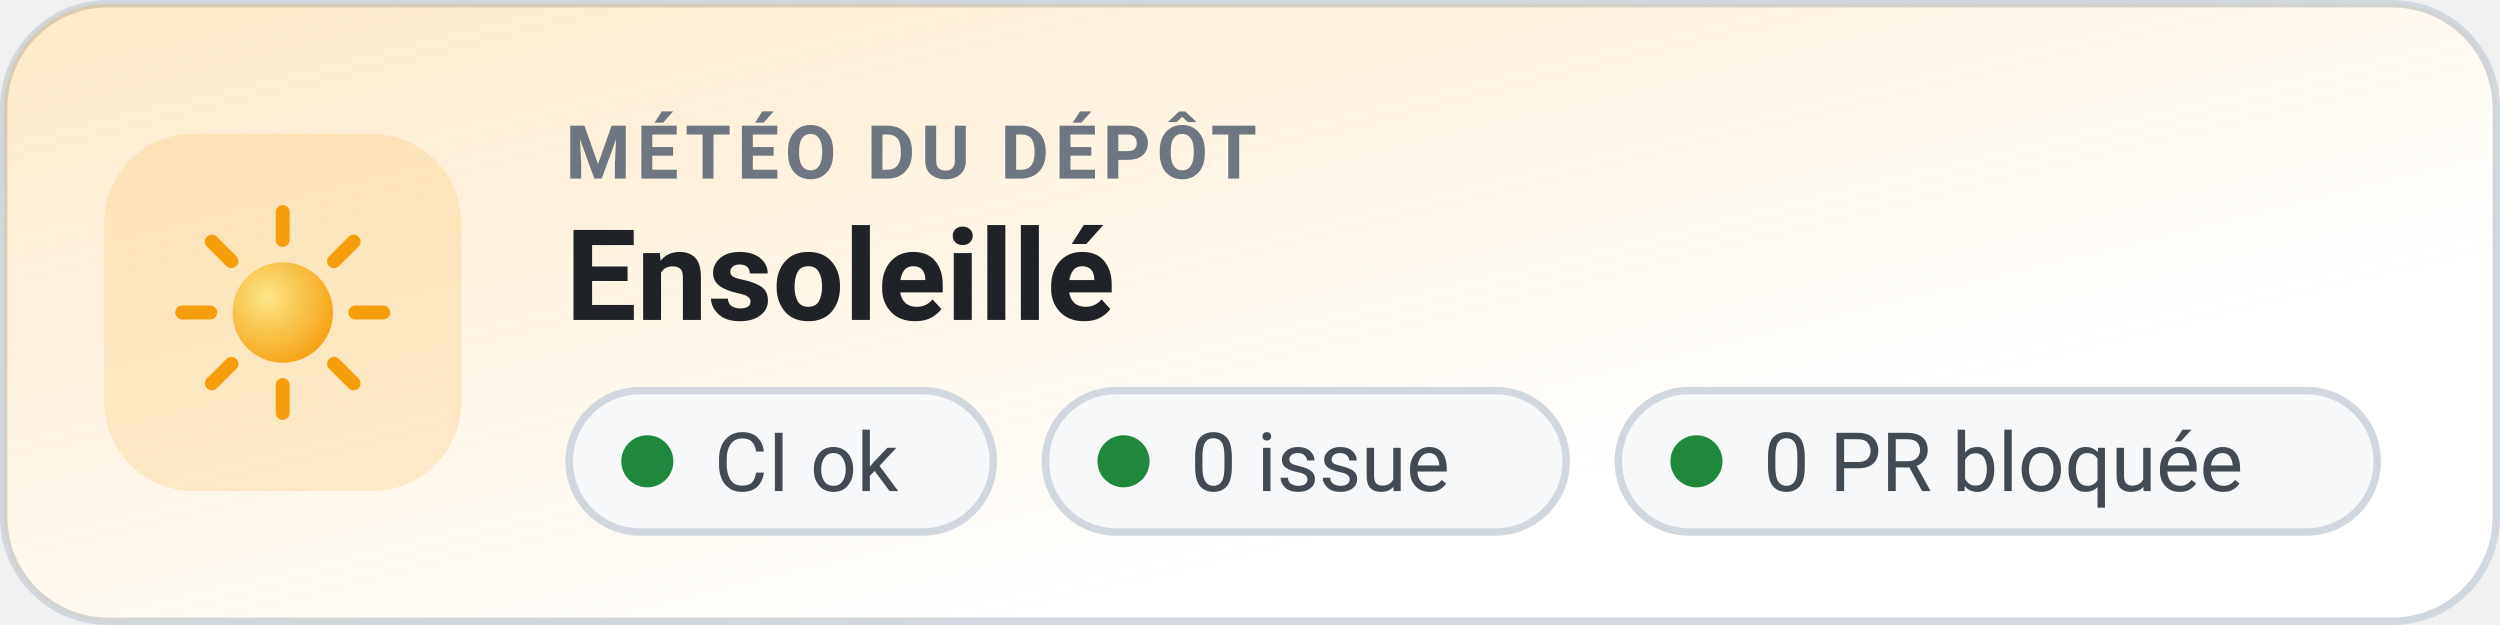
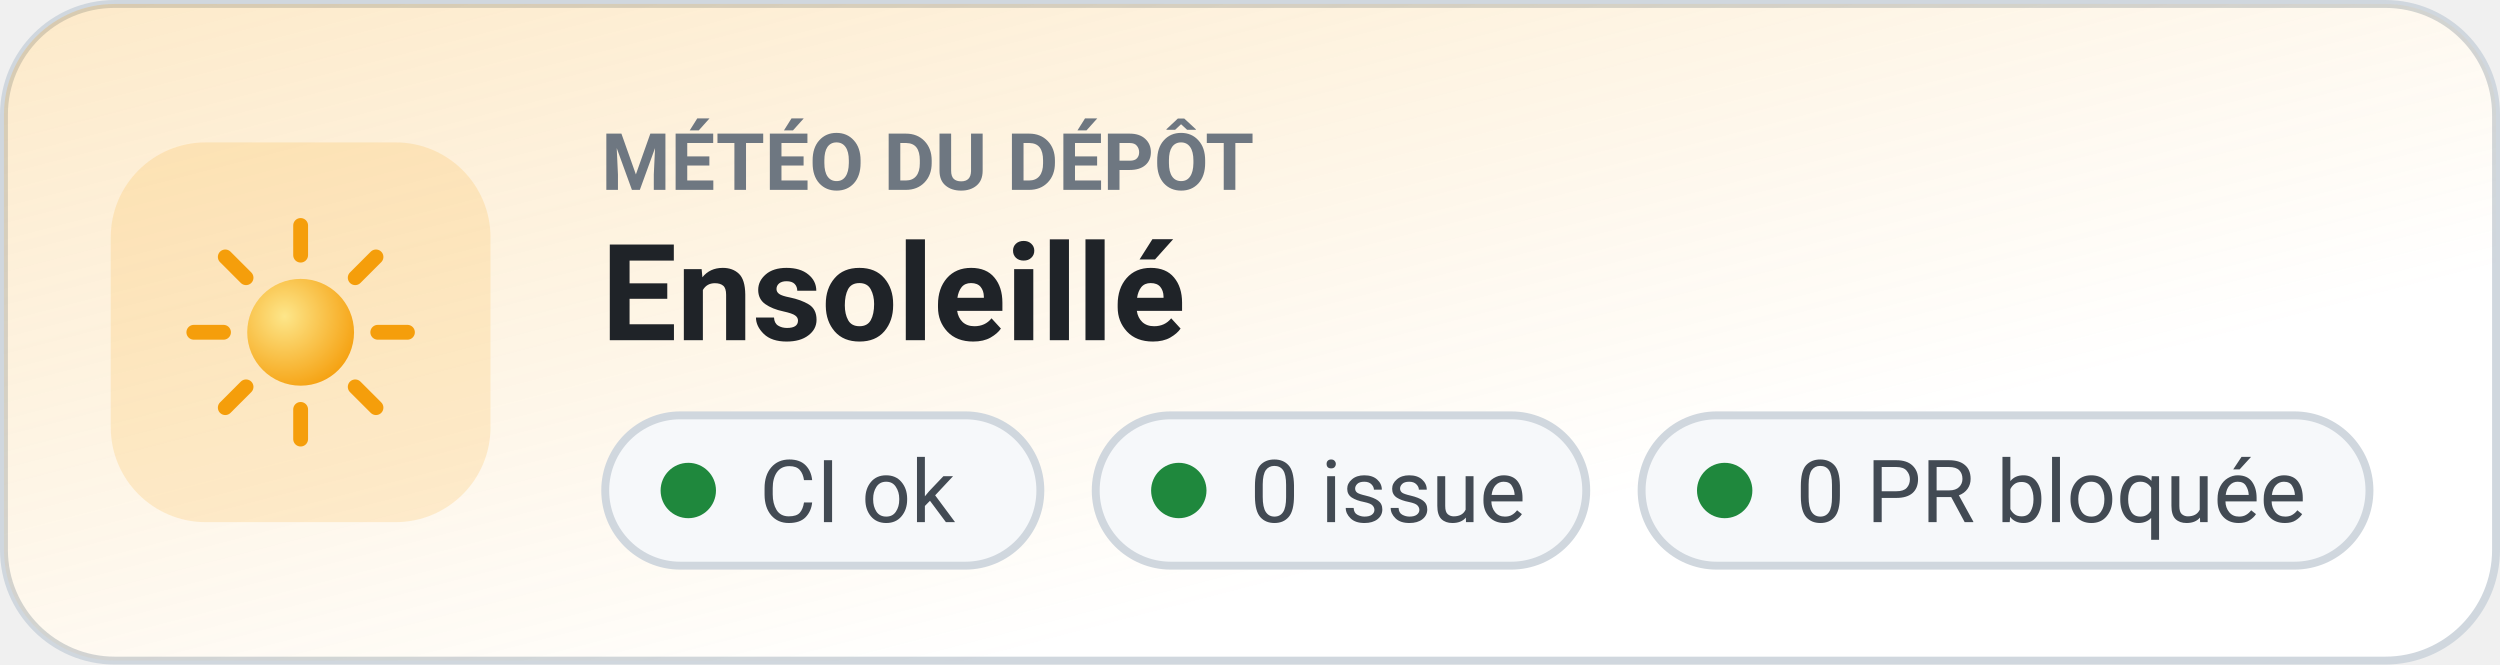
- <svg xmlns="http://www.w3.org/2000/svg" width="336" height="84" viewBox="0 0 336 84" role="img" aria-label="Météo du dépôt : Ensoleillé — CI ok · 0 issue · 0 PR bloquée">
+ <svg xmlns="http://www.w3.org/2000/svg" width="316" height="84" viewBox="0 0 316 84" role="img" aria-label="Météo du dépôt : Ensoleillé — CI ok · 0 issue · 0 PR bloquée">
  <defs>
    <linearGradient id="tint" x1="0" y1="0" x2="1" y2="1">
      <stop offset="0" stop-color="#f59e0b" stop-opacity="0.22" />
      <stop offset="0.7" stop-color="#f59e0b" stop-opacity="0" />
    </linearGradient>
    <radialGradient id="sun" cx="0.35" cy="0.35" r="0.75">
      <stop offset="0" stop-color="#fde68a" />
      <stop offset="1" stop-color="#f59e0b" />
    </radialGradient>
    <linearGradient id="cloud" x1="0" y1="0" x2="0" y2="1">
      <stop offset="0" stop-color="#f1f5f9" />
      <stop offset="1" stop-color="#94a3b8" />
    </linearGradient>
    <linearGradient id="storm" x1="0" y1="0" x2="0" y2="1">
      <stop offset="0" stop-color="#94a3b8" />
      <stop offset="1" stop-color="#475569" />
    </linearGradient>
  </defs>
  <style>
- .base{fill:#fff;stroke:#d0d7de}.h{fill:#6e7781;letter-spacing:.08em}.s{fill:#1f2328}.t{fill:#424a53}.chip{fill:#f6f8fa;stroke:#d0d7de}
+ .base{fill:#fff;stroke:#d0d7de}.h{fill:#6e7781}.s{fill:#1f2328}.t{fill:#424a53}.chip{fill:#f6f8fa;stroke:#d0d7de}
.ray{stroke:#f59e0b;stroke-width:2.5;stroke-linecap:round}.drop{stroke:#3b82f6;stroke-width:2.5;stroke-linecap:round}.bolt{fill:#facc15}
.spin{transform-box:fill-box;transform-origin:center;animation:spin 24s linear infinite}
.float{animation:float 6s ease-in-out infinite}.drop{animation:fall 1.2s linear infinite}.bolt{animation:flash 4s infinite}
@keyframes spin{to{transform:rotate(360deg)}}
@keyframes float{50%{transform:translateX(2px)}}
@keyframes fall{0%{transform:translateY(-3px);opacity:0}30%{opacity:1}100%{transform:translateY(3px);opacity:0}}
@keyframes flash{0%,86%,92%,100%{opacity:1}89%{opacity:.15}}
@media (prefers-reduced-motion:reduce){*{animation:none!important}}
@media (prefers-color-scheme:dark){.base{fill:#0d1117;stroke:#30363d}.h{fill:#848d97}.s{fill:#f0f6fc}.t{fill:#c9d1d9}.chip{fill:#161b22;stroke:#30363d}}
</style>
-   <rect class="base" x="0.5" y="0.5" width="335" height="83" rx="14" />
-   <rect x="0.5" y="0.5" width="335" height="83" rx="14" fill="url(#tint)" />
+   <rect class="base" x="0.5" y="0.5" width="315" height="83" rx="14" />
+   <rect x="0.5" y="0.5" width="315" height="83" rx="14" fill="url(#tint)" />
  <rect x="14" y="18" width="48" height="48" rx="12" fill="#f59e0b" fill-opacity="0.16" />
  <g transform="translate(20 24) scale(0.75)">
    <path class="ray spin" d="M37.0 24.0L42.0 24.0M33.2 33.2L36.7 36.7M24.0 37.0L24.0 42.0M14.8 33.2L11.3 36.7M11.0 24.0L6.0 24.0M14.8 14.8L11.3 11.3M24.0 11.0L24.0 6.0M33.2 14.8L36.7 11.3" />
    <circle cx="24" cy="24" r="9" fill="url(#sun)" />
  </g>
  <g font-family="system-ui,-apple-system,'Segoe UI',Roboto,Helvetica,Arial,sans-serif">
-     <text class="h" x="76" y="24" font-size="10" font-weight="600">MÉTÉO DU DÉPÔT</text>
-     <text class="s" x="76" y="43" font-size="17" font-weight="650">Ensoleillé</text>
+     <text class="h" x="76" y="24" font-size="10" font-weight="600" textLength="107" lengthAdjust="spacing">MÉTÉO DU DÉPÔT</text>
+     <text class="s" x="76" y="43" font-size="17" font-weight="650" textLength="84" lengthAdjust="spacingAndGlyphs">Ensoleillé</text>
    <g transform="translate(76 52)">
-       <rect class="chip" x="0.5" y="0.5" width="57" height="19" rx="9.5" />
+       <rect class="chip" x="0.5" y="0.5" width="55" height="19" rx="9.5" />
      <circle cx="11" cy="10" r="3.5" fill="#1f883d" />
-       <text class="t" x="20" y="14" font-size="11">CI ok</text>
+       <text class="t" x="20" y="14" font-size="11" textLength="30" lengthAdjust="spacingAndGlyphs">CI ok</text>
    </g>
-     <g transform="translate(140 52)">
-       <rect class="chip" x="0.5" y="0.5" width="70" height="19" rx="9.5" />
+     <g transform="translate(138 52)">
+       <rect class="chip" x="0.5" y="0.5" width="62" height="19" rx="9.5" />
      <circle cx="11" cy="10" r="3.5" fill="#1f883d" />
-       <text class="t" x="20" y="14" font-size="11">0 issue</text>
+       <text class="t" x="20" y="14" font-size="11" textLength="37" lengthAdjust="spacingAndGlyphs">0 issue</text>
    </g>
-     <g transform="translate(217 52)">
-       <rect class="chip" x="0.5" y="0.5" width="102" height="19" rx="9.5" />
+     <g transform="translate(207 52)">
+       <rect class="chip" x="0.5" y="0.5" width="92" height="19" rx="9.5" />
      <circle cx="11" cy="10" r="3.5" fill="#1f883d" />
-       <text class="t" x="20" y="14" font-size="11">0 PR bloquée</text>
+       <text class="t" x="20" y="14" font-size="11" textLength="67" lengthAdjust="spacingAndGlyphs">0 PR bloquée</text>
    </g>
  </g>
</svg>
